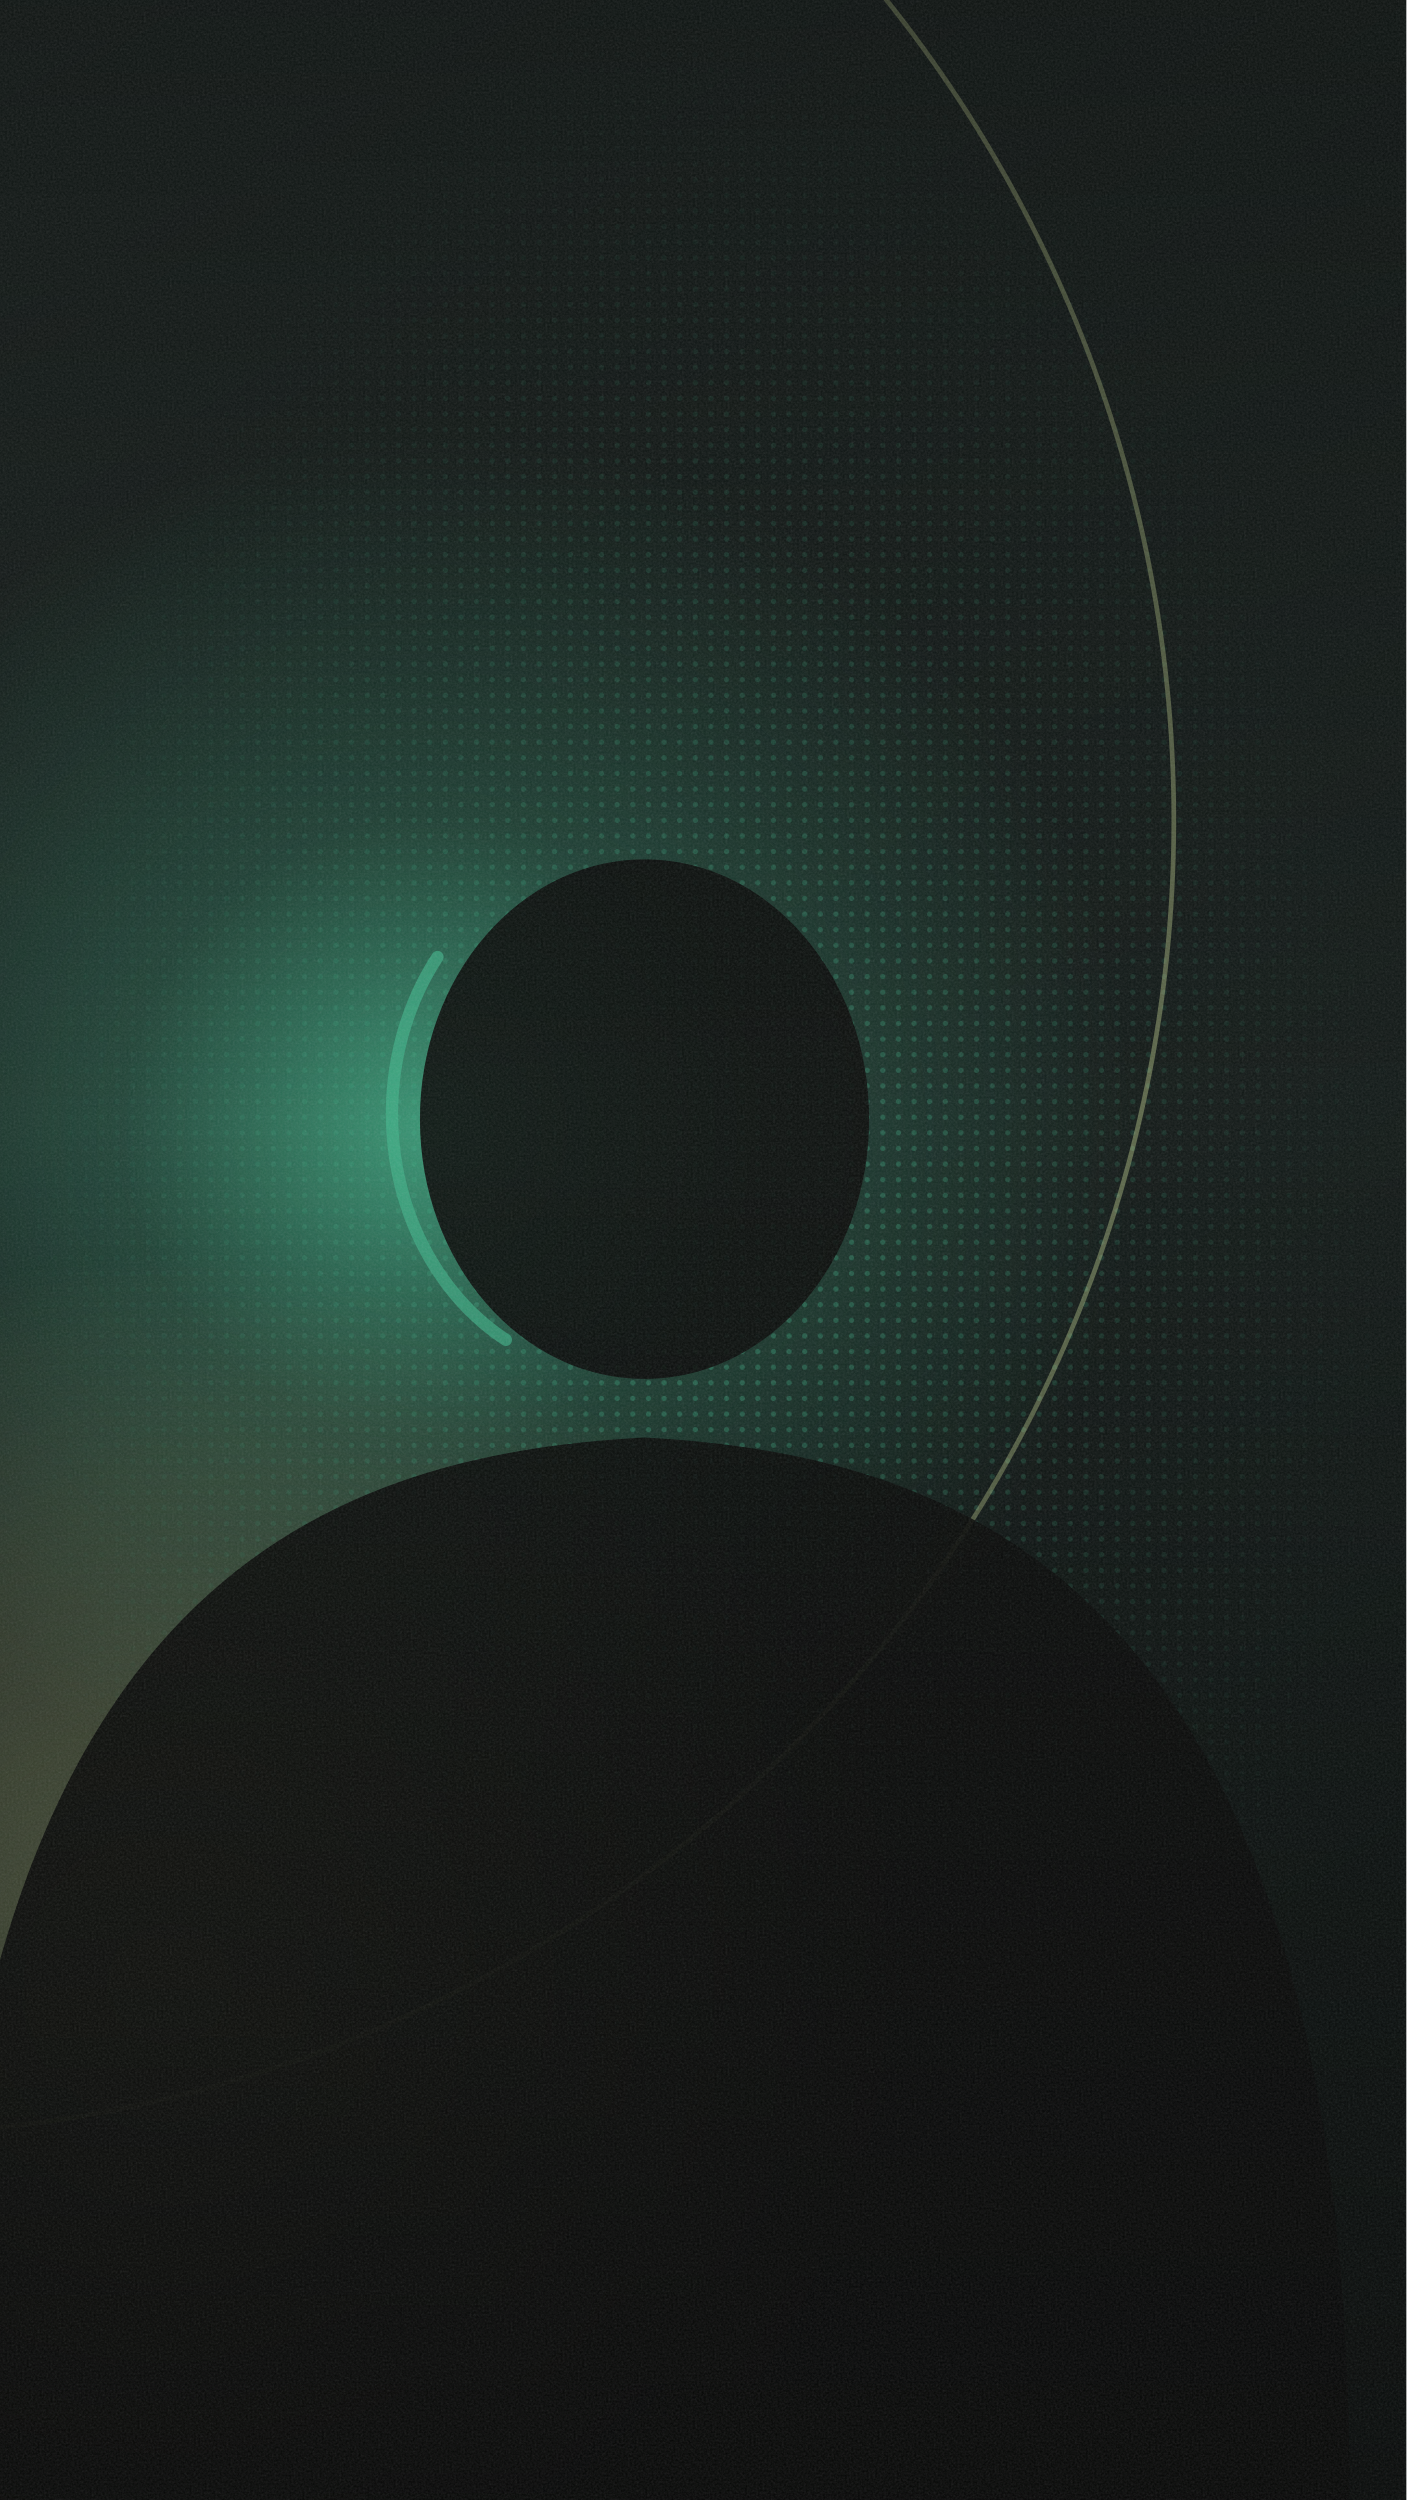
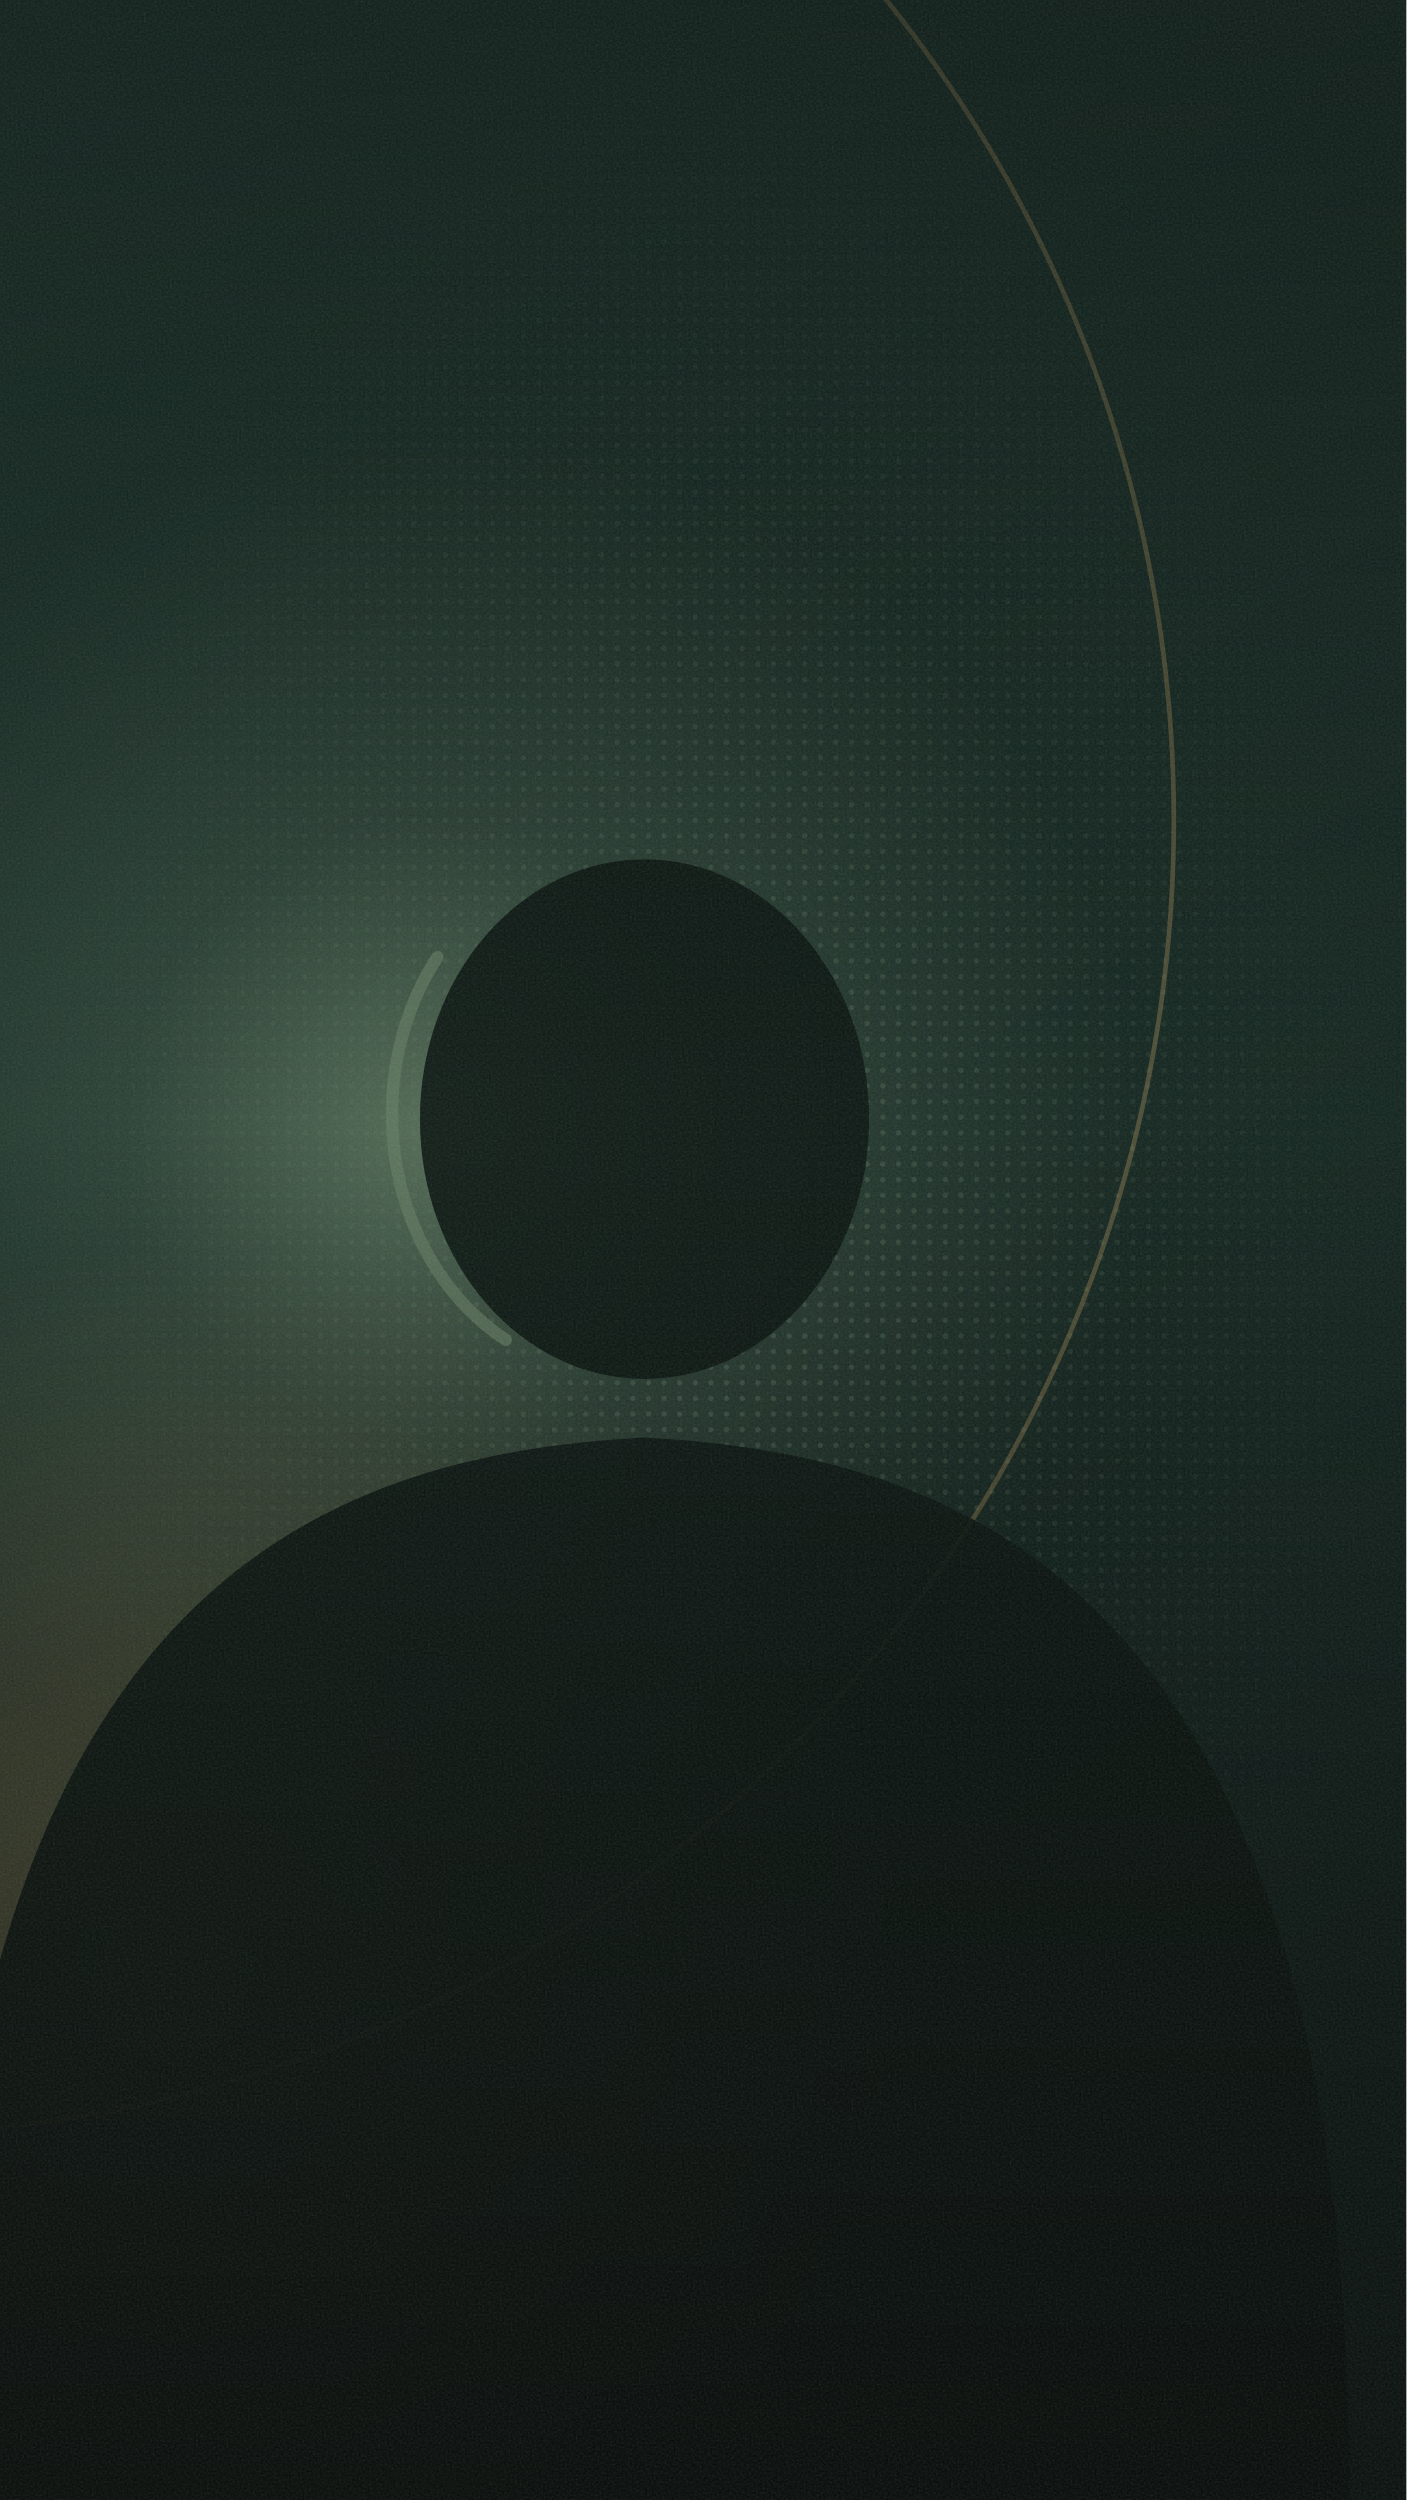
<svg xmlns="http://www.w3.org/2000/svg" width="720" height="1280" viewBox="0 0 720 1280">
  <defs>
    <linearGradient id="a7195bg" x1="0" y1="0" x2="0.35" y2="1">
-       <stop offset="0" stop-color="#18211e" />
-       <stop offset="1" stop-color="#0d1412" />
+       <stop offset="0" stop-color="#18332a" />
+       <stop offset="1" stop-color="#0d1c17" />
    </linearGradient>
    <radialGradient id="a7195key">
-       <stop offset="0" stop-color="#3fae86" stop-opacity="0.85" />
-       <stop offset="0.45" stop-color="#3fae86" stop-opacity="0.28" />
-       <stop offset="1" stop-color="#3fae86" stop-opacity="0" />
+       <stop offset="0" stop-color="#5e775e" stop-opacity="0.85" />
+       <stop offset="0.45" stop-color="#5e775e" stop-opacity="0.28" />
+       <stop offset="1" stop-color="#5e775e" stop-opacity="0" />
    </radialGradient>
    <radialGradient id="a7195wash">
-       <stop offset="0" stop-color="#ecfdad" stop-opacity="0.4" />
-       <stop offset="1" stop-color="#ecfdad" stop-opacity="0" />
+       <stop offset="0" stop-color="#ba9b5f" stop-opacity="0.4" />
+       <stop offset="1" stop-color="#ba9b5f" stop-opacity="0" />
    </radialGradient>
    <radialGradient id="a7195dotmask">
      <stop offset="0" stop-color="#fff" stop-opacity="0.9" />
      <stop offset="1" stop-color="#fff" stop-opacity="0" />
    </radialGradient>
    <mask id="a7195dm">
      <rect width="720" height="1280" fill="url(#a7195dotmask)" />
    </mask>
    <pattern id="a7195dots" width="8" height="8" patternUnits="userSpaceOnUse">
-       <circle cx="4" cy="4" r="1.36" fill="#3fae86" fill-opacity="0.5" />
+       <circle cx="4" cy="4" r="1.36" fill="#5e775e" fill-opacity="0.5" />
    </pattern>
    <linearGradient id="a7195vig" x1="0" y1="0" x2="0" y2="1">
      <stop offset="0" stop-color="#000" stop-opacity="0.4" />
      <stop offset="0.45" stop-color="#000" stop-opacity="0" />
      <stop offset="1" stop-color="#000" stop-opacity="0.55" />
    </linearGradient>
    <filter id="a7195grain" x="0" y="0" width="100%" height="100%">
      <feTurbulence type="fractalNoise" baseFrequency="0.9" numOctaves="2" seed="18" result="n" />
      <feColorMatrix in="n" type="saturate" values="0" />
    </filter>
  </defs>
  <rect width="720" height="1280" fill="url(#a7195bg)" />
  <circle cx="223" cy="579" r="358" fill="url(#a7195key)" />
  <circle cx="86" cy="1016" r="375" fill="url(#a7195wash)" />
  <g mask="url(#a7195dm)">
    <rect width="720" height="1280" fill="url(#a7195dots)" />
  </g>
-   <circle cx="-72" cy="420" r="673" fill="none" stroke="#ecfdad" stroke-opacity="0.35" stroke-width="2.4" />
+   <circle cx="-72" cy="420" r="673" fill="none" stroke="#ba9b5f" stroke-opacity="0.35" stroke-width="2.4" />
  <g>
-     <path d="M-32 1280              C-32 814               163 745               330 736              C496 745               691 814               691 1280Z" fill="#0b0c0a" fill-opacity="0.9" />
-     <ellipse cx="330" cy="573" rx="115" ry="133" fill="#0b0c0a" fill-opacity="0.9" />
-     <path d="M224 490              A115 133 0 0 0 259 686" fill="none" stroke="#3fae86" stroke-opacity="0.8" stroke-width="6.3" stroke-linecap="round" />
+     <path d="M-32 1280              C-32 814               163 745               330 736              C496 745               691 814               691 1280Z" fill="#08130f" fill-opacity="0.9" />
+     <ellipse cx="330" cy="573" rx="115" ry="133" fill="#08130f" fill-opacity="0.9" />
+     <path d="M224 490              A115 133 0 0 0 259 686" fill="none" stroke="#5e775e" stroke-opacity="0.8" stroke-width="6.3" stroke-linecap="round" />
  </g>
  <rect width="720" height="1280" fill="url(#a7195vig)" />
  <g opacity="0.14" filter="url(#a7195grain)">
    <rect width="720" height="1280" />
  </g>
</svg>
